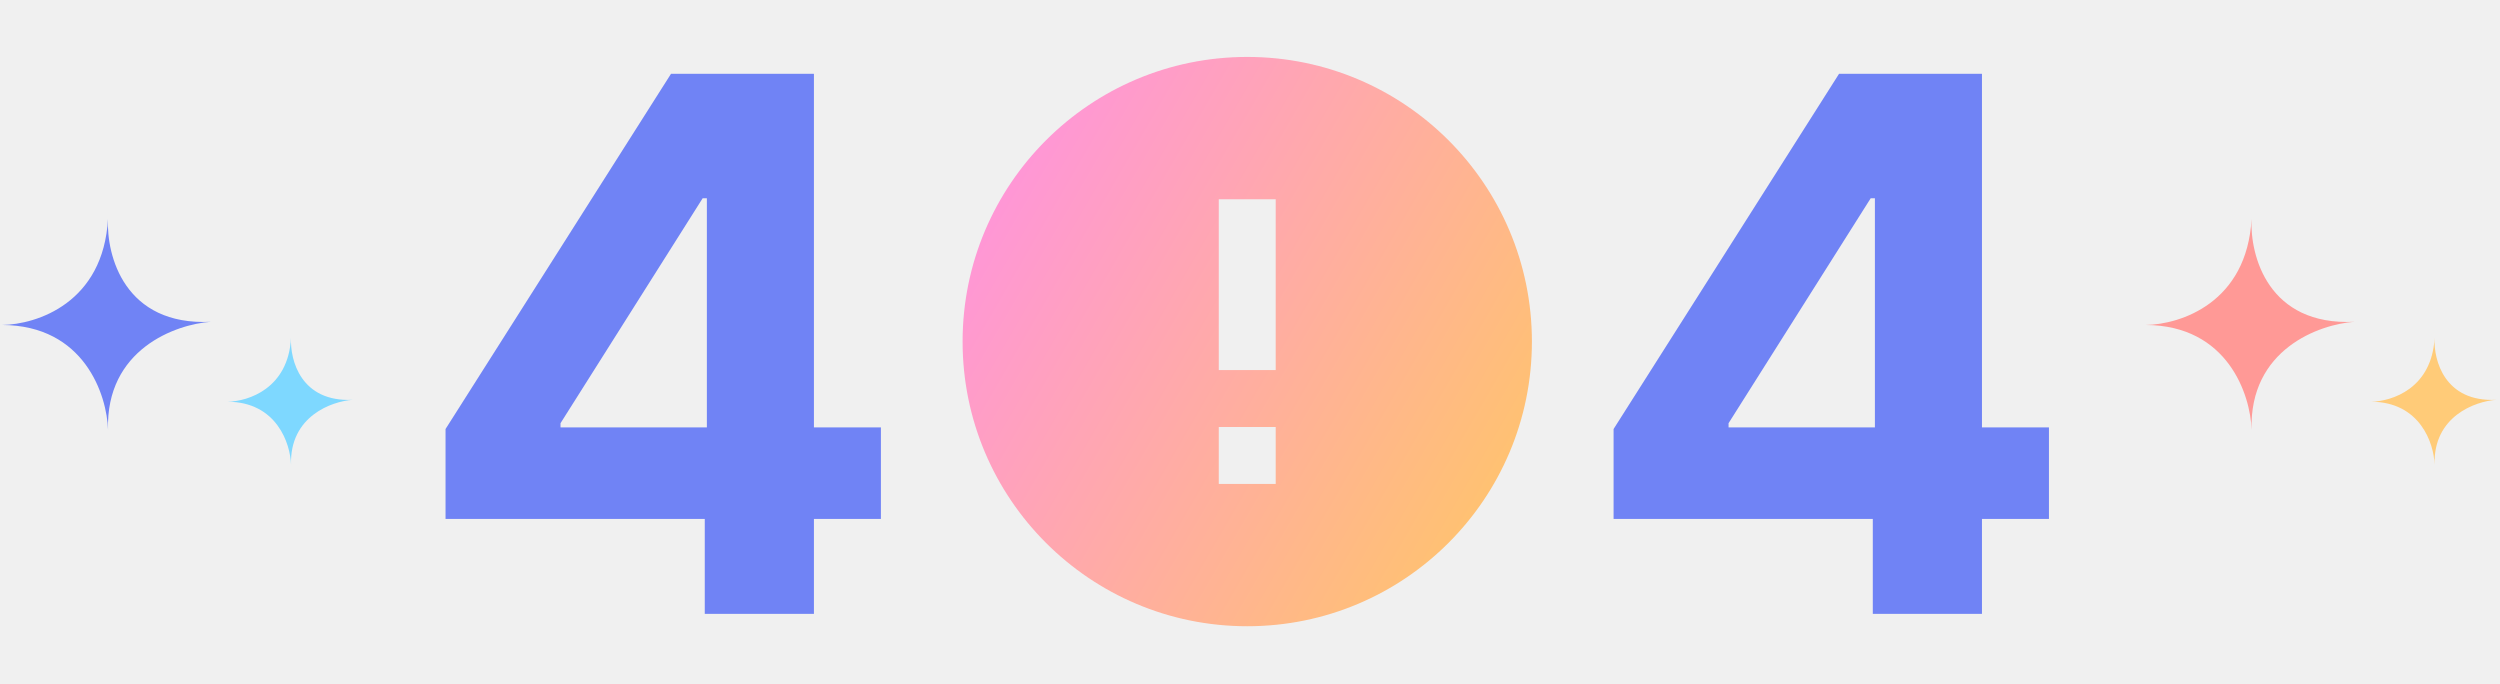
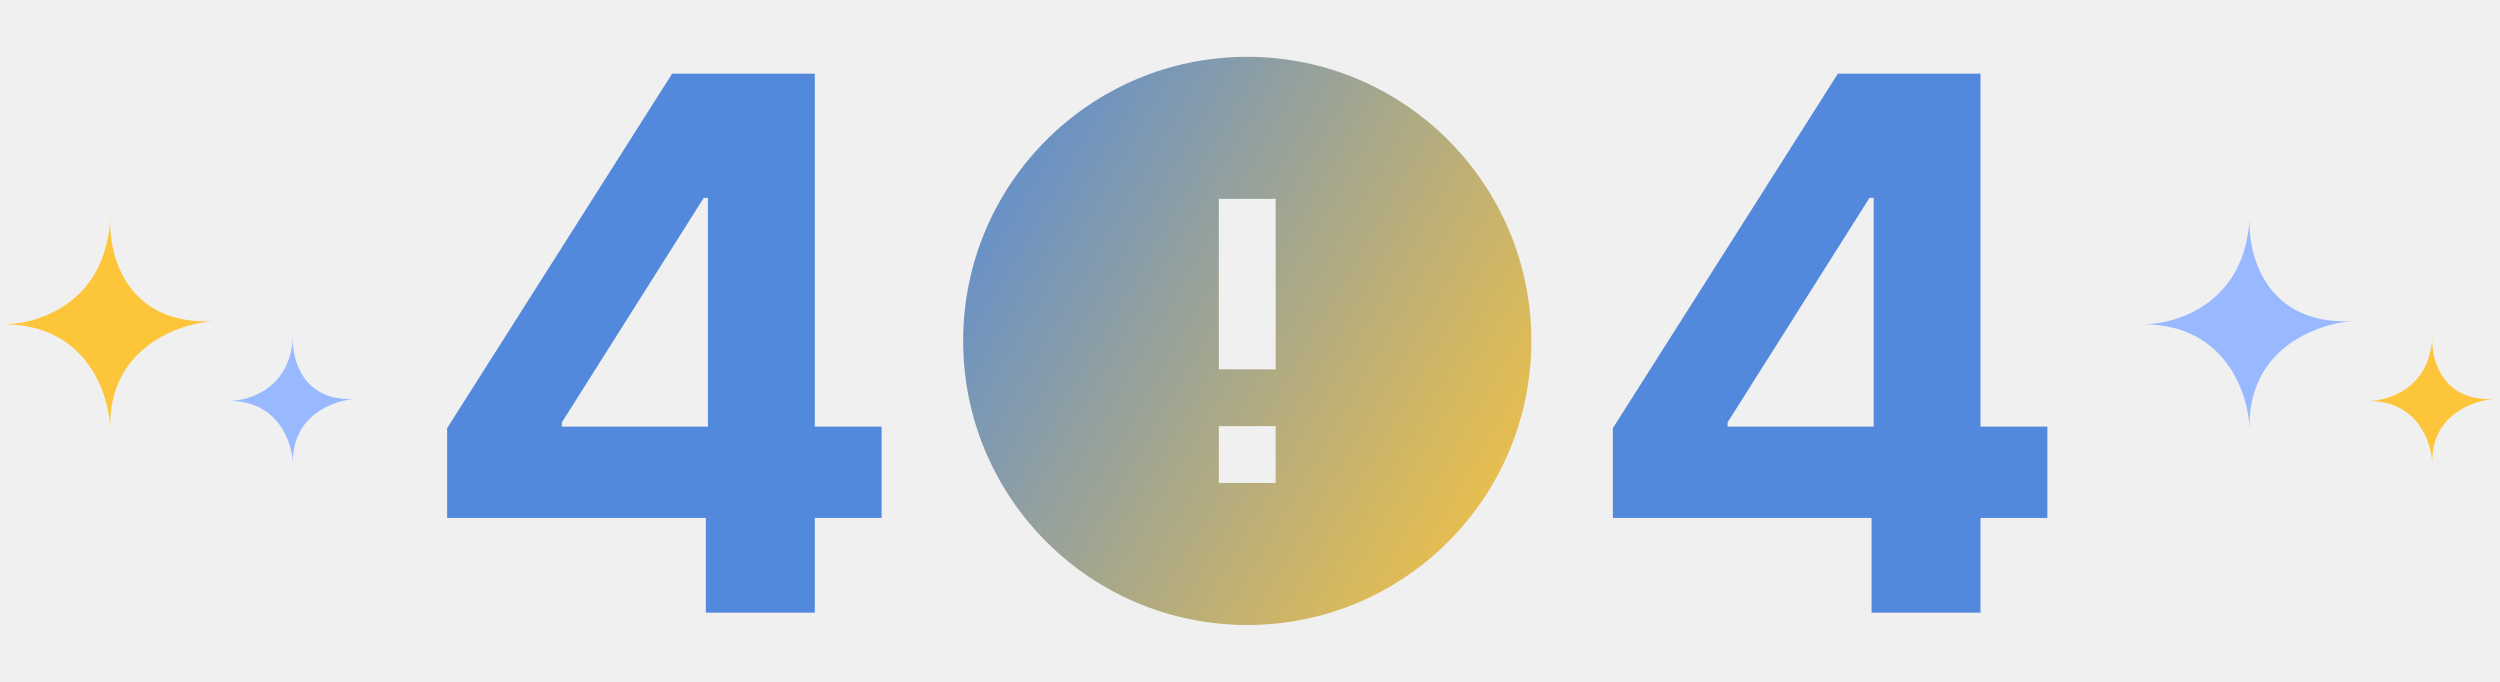
- <svg xmlns="http://www.w3.org/2000/svg" width="505" height="138" viewBox="0 0 505 138" fill="none">
-   <path d="M90 104.824V86.66L135.543 14.909H151.204V40.051H141.935L113.224 85.488V86.34H177.944V104.824H90ZM142.362 124V99.284L142.788 91.241V14.909H164.414V124H142.362Z" fill="#7083F5" />
-   <path d="M325.944 104.824V86.66L371.487 14.909H387.148V40.051H377.879L349.168 85.488V86.34H413.888V104.824H325.944ZM378.305 124V99.284L378.731 91.241V14.909H400.358V124H378.305Z" fill="#7083F5" />
-   <g clip-path="url(#clip0_62_362)">
-     <path d="M251.944 126.5C220.187 126.5 194.444 100.757 194.444 69C194.444 37.243 220.187 11.5 251.944 11.5C283.701 11.5 309.444 37.243 309.444 69C309.444 100.757 283.701 126.5 251.944 126.5ZM246.194 86.25V97.75H257.694V86.25H246.194ZM246.194 40.25V74.75H257.694V40.25H246.194Z" fill="url(#paint0_linear_62_362)" />
-   </g>
-   <g clip-path="url(#clip1_62_362)">
-     <path d="M21.813 44.217C21.816 44.144 21.82 44.072 21.824 44C21.82 44.072 21.817 44.145 21.813 44.217C21.475 51.639 25.142 65.852 42.598 65.003C35.468 65.503 21.339 70.569 21.822 86.83C21.601 79.737 17.009 65.723 0.441 65.645C0.291 65.647 0.144 65.648 0 65.646C0.148 65.645 0.295 65.644 0.441 65.645C7.475 65.536 20.888 61.162 21.813 44.217Z" fill="#7083F5" />
-     <path d="M58.783 68.29C58.785 68.246 58.788 68.203 58.79 68.16C58.788 68.203 58.786 68.246 58.783 68.29C58.581 72.743 60.781 81.271 71.254 80.762C66.977 81.061 58.499 84.101 58.789 93.858C58.656 89.602 55.901 81.193 45.961 81.147C45.871 81.148 45.782 81.148 45.696 81.147C45.785 81.147 45.873 81.146 45.961 81.147C50.181 81.082 58.229 78.457 58.783 68.29Z" fill="#7ED8FF" />
-   </g>
-   <g clip-path="url(#clip2_62_362)">
-     <path d="M454.813 44.217C454.816 44.144 454.82 44.072 454.824 44C454.82 44.072 454.817 44.145 454.813 44.217C454.475 51.639 458.142 65.852 475.598 65.003C468.468 65.503 454.339 70.569 454.822 86.83C454.6 79.737 450.009 65.723 433.441 65.645C433.291 65.647 433.144 65.648 433 65.646C433.148 65.645 433.295 65.644 433.441 65.645C440.475 65.536 453.888 61.162 454.813 44.217Z" fill="#FF9996" />
-     <path d="M491.783 68.29C491.785 68.246 491.788 68.203 491.79 68.16C491.788 68.203 491.786 68.246 491.783 68.29C491.581 72.743 493.781 81.271 504.254 80.762C499.977 81.061 491.499 84.101 491.789 93.858C491.656 89.602 488.901 81.193 478.961 81.147C478.871 81.148 478.782 81.148 478.696 81.147C478.785 81.147 478.873 81.146 478.961 81.147C483.181 81.082 491.229 78.457 491.783 68.29Z" fill="#FFCB78" />
+ <svg xmlns="http://www.w3.org/2000/svg" width="506" height="138" viewBox="0 0 506 138" fill="none">
+   <g clip-path="url(#clip0_156_89)">
+     <path d="M90.5 104.824V86.66L136.043 14.909H151.704V40.051H142.435L113.724 85.488V86.34H178.444V104.824H90.5ZM142.862 124V99.284L143.288 91.241V14.909H164.914V124H142.862Z" fill="#5289DC" />
+     <path d="M326.444 104.824V86.66L371.987 14.909H387.648V40.051H378.379L349.668 85.488V86.34H414.388V104.824H326.444ZM378.805 124V99.284L379.231 91.241V14.909H400.858V124H378.805Z" fill="#5289DC" />
+     <mask id="mask0_156_89" style="mask-type:luminance" maskUnits="userSpaceOnUse" x="183" y="0" width="139" height="138">
+       <path d="M321.444 0H183.444V138H321.444V0Z" fill="white" />
+     </mask>
+     <g mask="url(#mask0_156_89)">
+       <path d="M252.444 126.5C220.687 126.5 194.944 100.757 194.944 69C194.944 37.243 220.687 11.5 252.444 11.5C284.201 11.5 309.944 37.243 309.944 69C309.944 100.757 284.201 126.5 252.444 126.5ZM246.694 86.25V97.75H258.194V86.25H246.694ZM246.694 40.25V74.75H258.194V40.25H246.694Z" fill="url(#paint0_linear_156_89)" />
+     </g>
+     <mask id="mask1_156_89" style="mask-type:luminance" maskUnits="userSpaceOnUse" x="0" y="44" width="72" height="50">
+       <path d="M71.754 44H0.5V93.878H71.754V44Z" fill="white" />
+     </mask>
+     <g mask="url(#mask1_156_89)">
+       <path d="M22.313 44.217C22.316 44.144 22.32 44.072 22.324 44C22.32 44.072 22.317 44.145 22.313 44.217C21.975 51.639 25.642 65.852 43.098 65.003C35.968 65.503 21.839 70.569 22.322 86.83C22.101 79.737 17.509 65.723 0.941 65.645C0.791 65.647 0.644 65.648 0.5 65.646C0.648 65.645 0.795 65.644 0.941 65.645C7.975 65.536 21.388 61.162 22.313 44.217Z" fill="#FDC63A" />
+       <path d="M59.283 68.29C59.081 72.743 61.281 81.272 71.754 80.762C67.477 81.062 58.999 84.101 59.289 93.858C59.156 89.603 56.401 81.194 46.461 81.147C46.371 81.149 46.282 81.149 46.196 81.148C46.285 81.147 46.373 81.147 46.461 81.147C50.681 81.082 58.729 78.457 59.283 68.29Z" fill="#98B9FF" />
+     </g>
+     <mask id="mask2_156_89" style="mask-type:luminance" maskUnits="userSpaceOnUse" x="433" y="44" width="72" height="50">
+       <path d="M504.754 44H433.5V93.878H504.754V44Z" fill="white" />
+     </mask>
+     <g mask="url(#mask2_156_89)">
+       <path d="M455.313 44.217C455.316 44.144 455.32 44.072 455.324 44C455.32 44.072 455.317 44.145 455.313 44.217C454.975 51.639 458.642 65.852 476.098 65.003C468.968 65.503 454.839 70.569 455.322 86.83C455.1 79.737 450.509 65.723 433.941 65.645C433.791 65.647 433.644 65.648 433.5 65.646C433.648 65.645 433.795 65.644 433.941 65.645C440.975 65.536 454.388 61.162 455.313 44.217Z" fill="#98B9FF" />
+       <path d="M492.283 68.29C492.285 68.246 492.288 68.203 492.29 68.16C492.288 68.204 492.286 68.247 492.283 68.29C492.081 72.743 494.281 81.272 504.754 80.762C500.477 81.062 491.999 84.101 492.289 93.858C492.156 89.603 489.401 81.194 479.461 81.147C479.371 81.149 479.282 81.149 479.196 81.148C479.285 81.147 479.373 81.147 479.461 81.147C483.681 81.082 491.729 78.457 492.283 68.29Z" fill="#FDC63A" />
+     </g>
  </g>
  <defs>
-     <linearGradient id="paint0_linear_62_362" x1="194.444" y1="11.5" x2="330.4" y2="90.38" gradientUnits="userSpaceOnUse">
-       <stop stop-color="#FF8FE8" />
-       <stop offset="1" stop-color="#FFC960" />
+     <linearGradient id="paint0_linear_156_89" x1="194.944" y1="11.5" x2="330.9" y2="90.38" gradientUnits="userSpaceOnUse">
+       <stop stop-color="#5289DC" />
+       <stop offset="1" stop-color="#FDC63A" />
    </linearGradient>
-     <clipPath id="clip0_62_362">
-       <rect width="138" height="138" fill="white" transform="translate(182.944)" />
-     </clipPath>
-     <clipPath id="clip1_62_362">
-       <rect width="71.254" height="49.878" fill="white" transform="translate(0 44)" />
-     </clipPath>
-     <clipPath id="clip2_62_362">
-       <rect width="71.254" height="49.878" fill="white" transform="translate(433 44)" />
+     <clipPath id="clip0_156_89">
+       <rect width="505" height="138" fill="white" transform="translate(0.5)" />
    </clipPath>
  </defs>
</svg>
